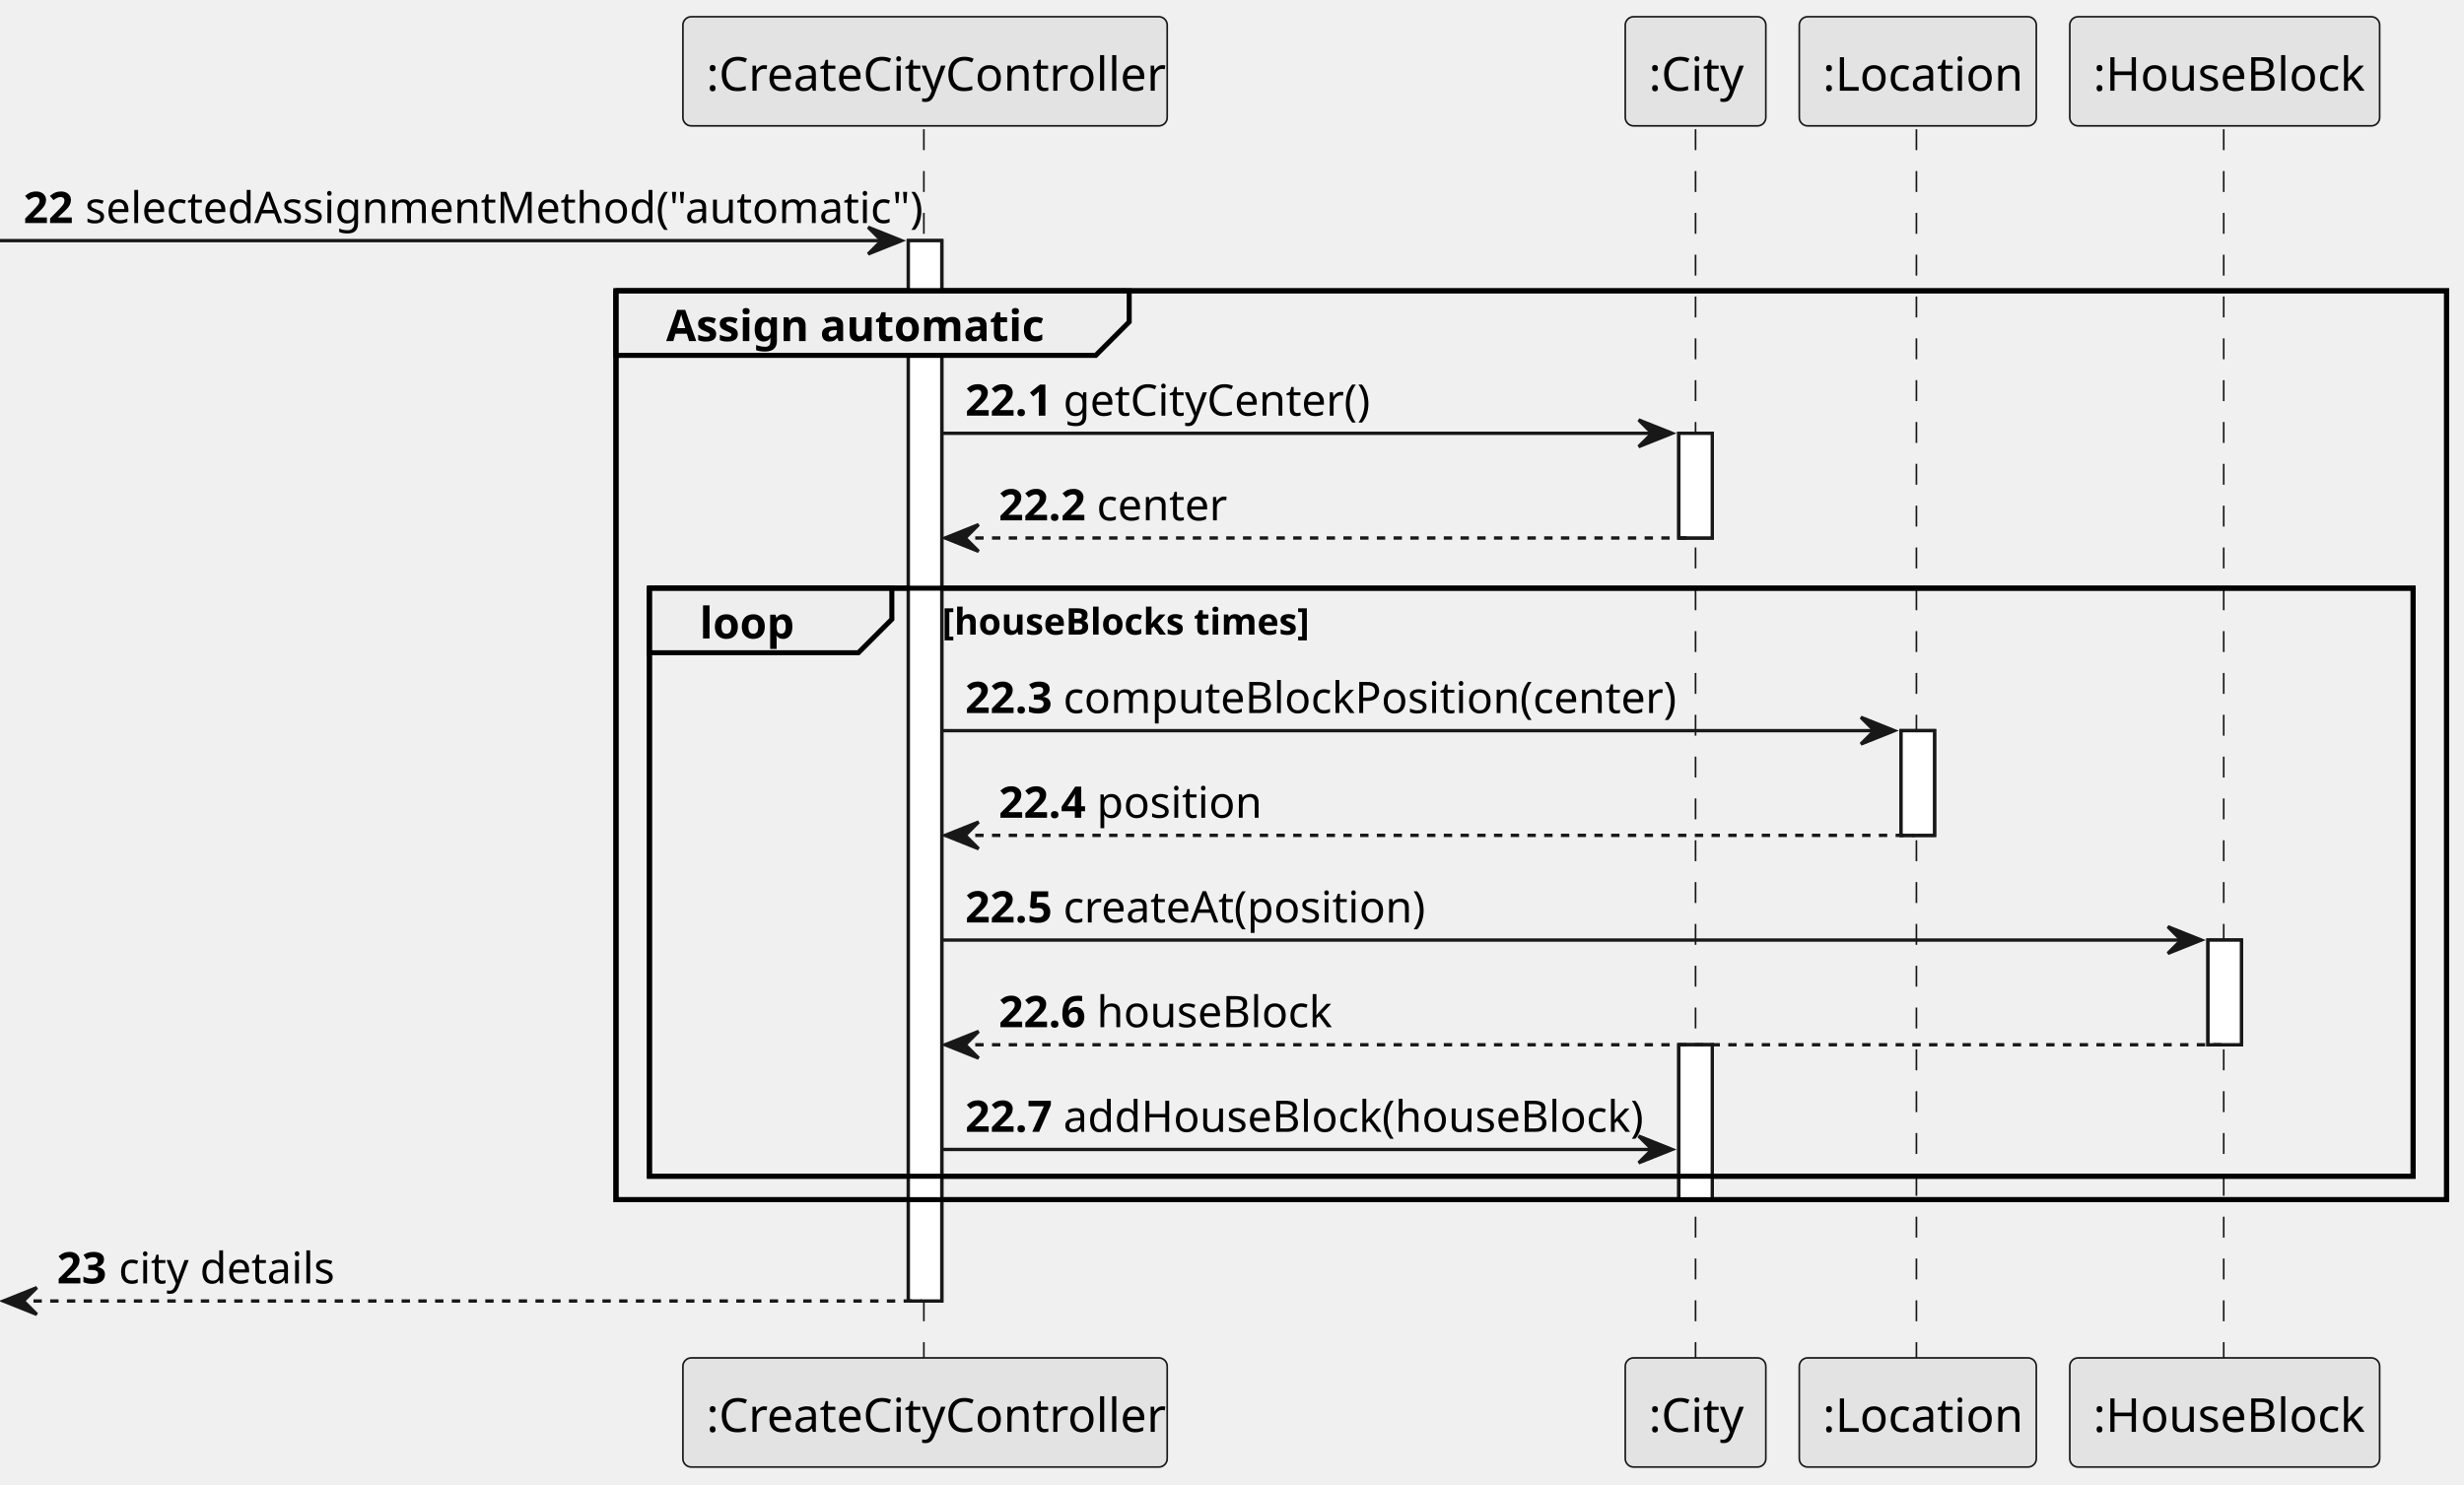
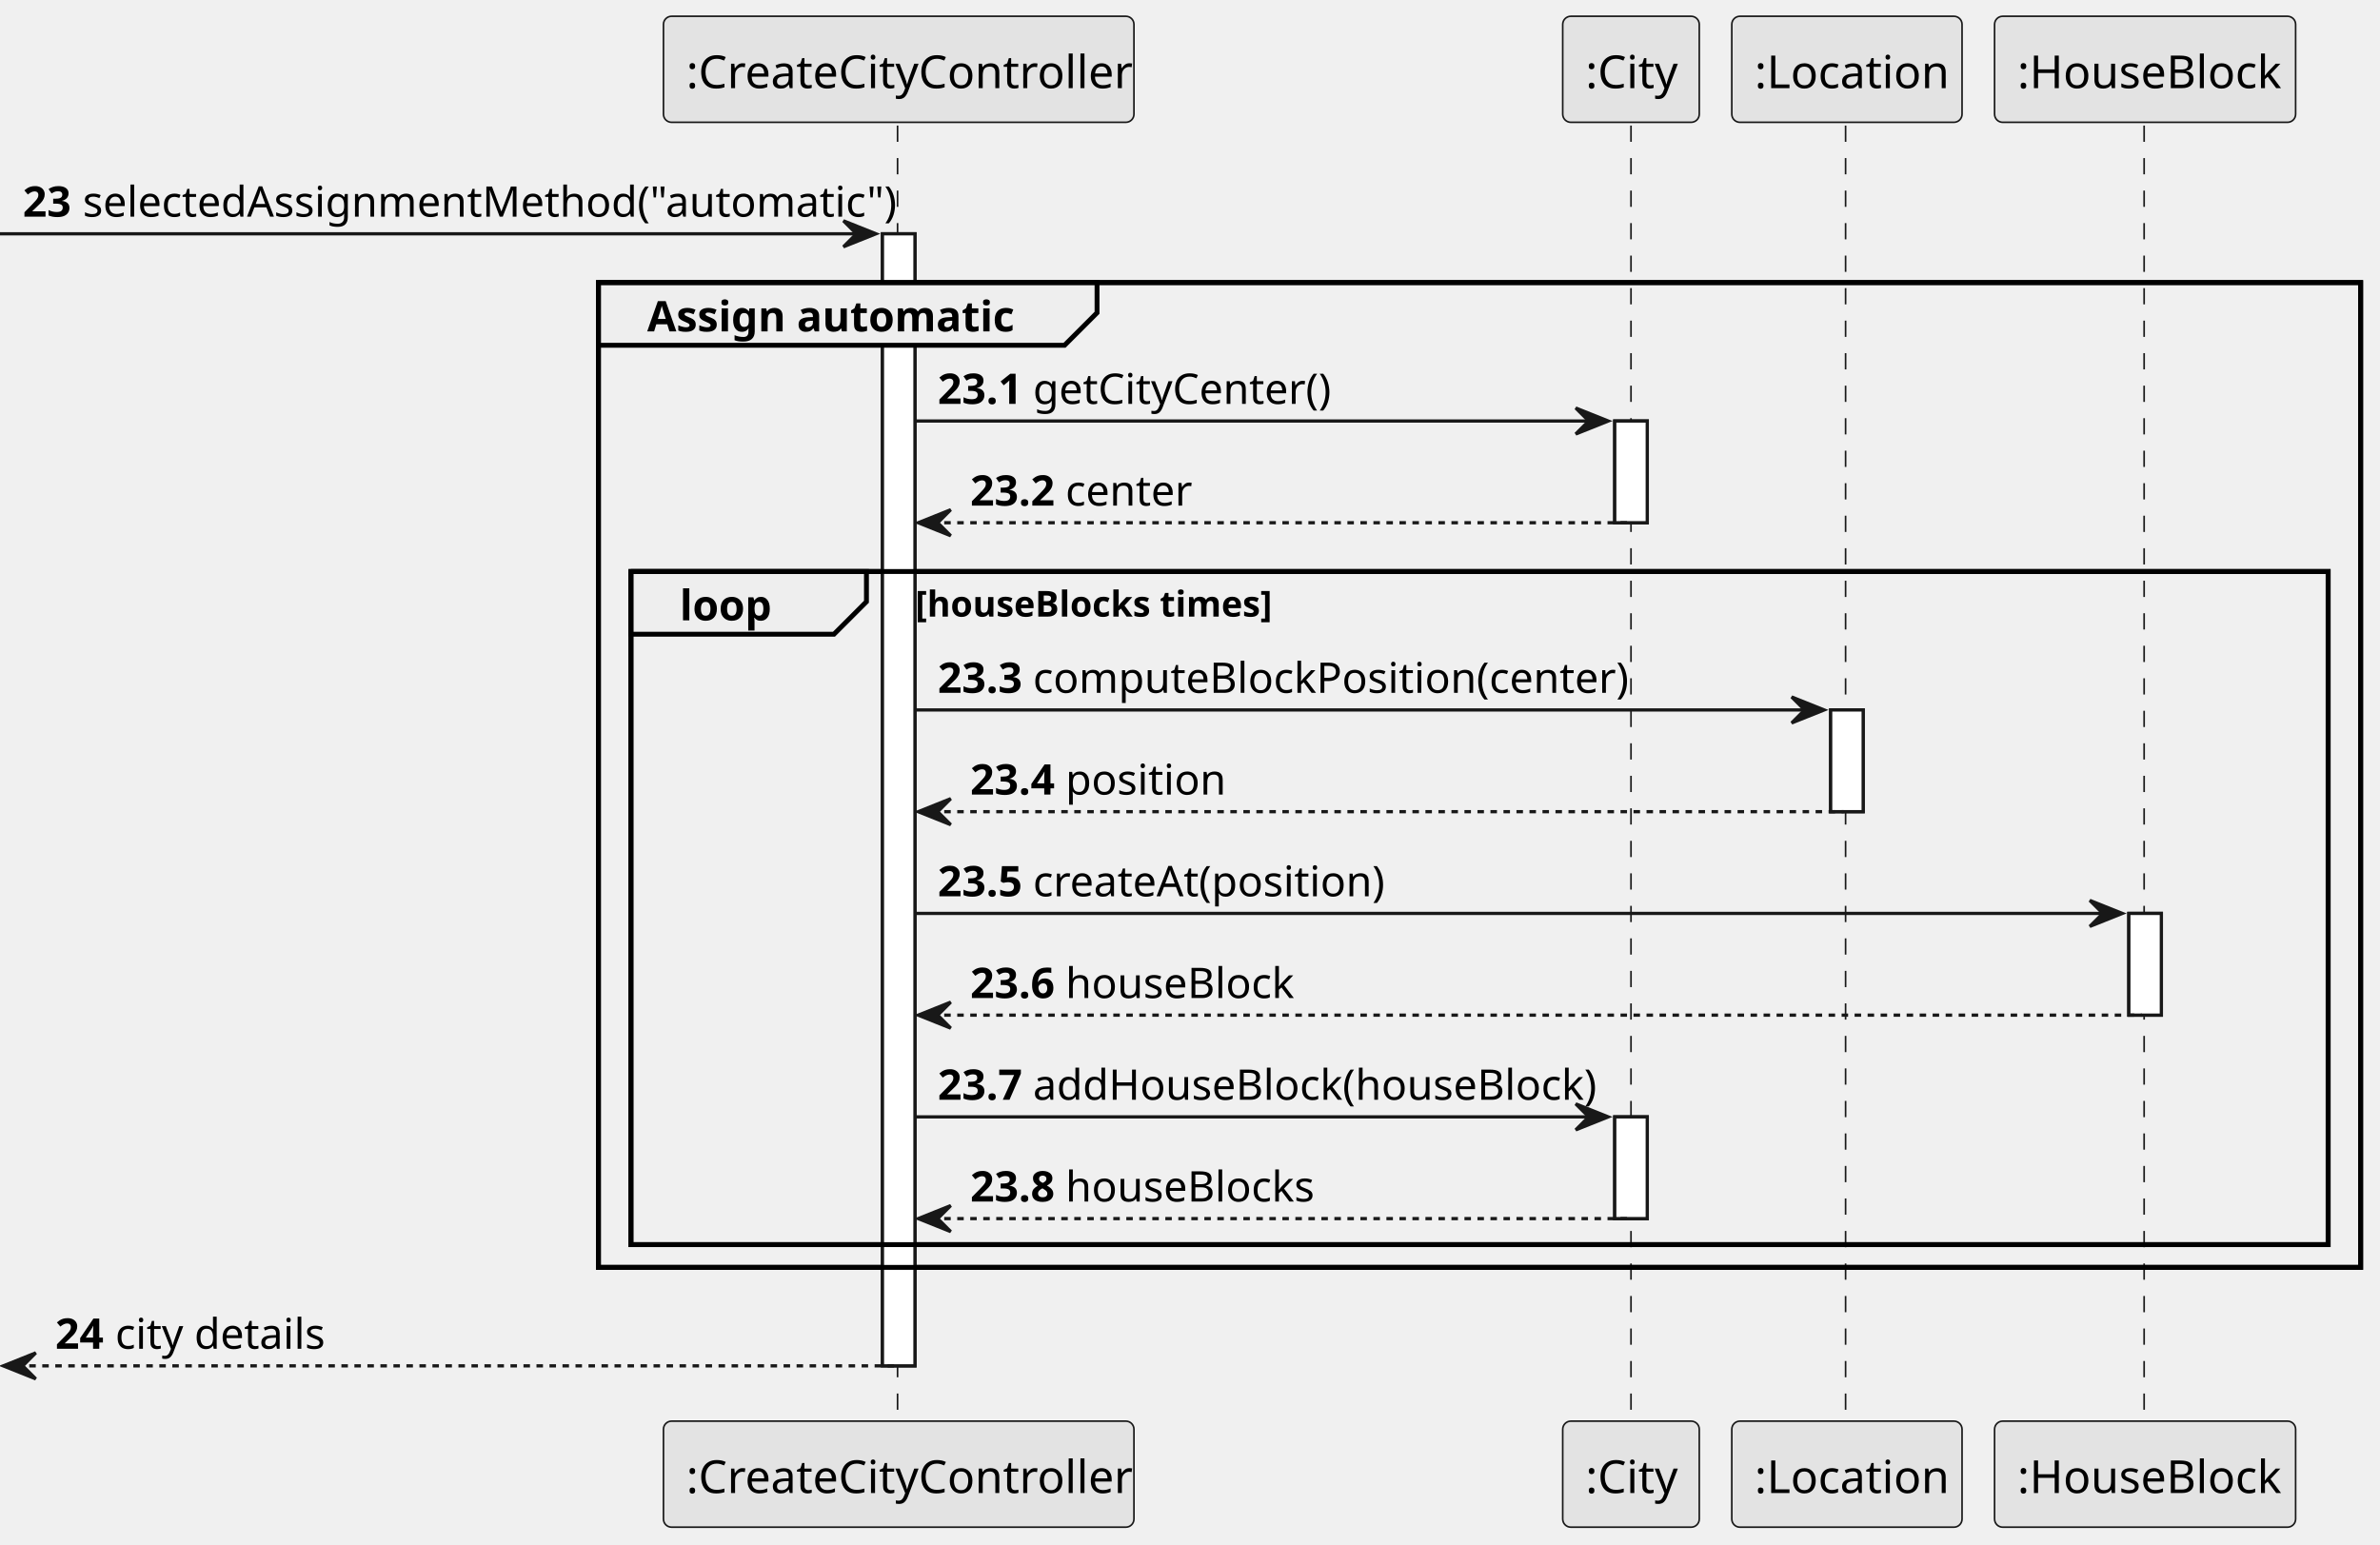
- <svg xmlns="http://www.w3.org/2000/svg" contentStyleType="text/css" height="355.2px" preserveAspectRatio="none" style="width:589px;height:355px;background:#FFFFFF;" version="1.1" viewBox="0 0 589 355" width="589.6px" zoomAndPan="magnify">
+ <svg xmlns="http://www.w3.org/2000/svg" contentStyleType="text/css" height="475px" preserveAspectRatio="none" style="width:732px;height:475px;background:#FFFFFF;" version="1.1" viewBox="0 0 732 475" width="732px" zoomAndPan="magnify">
  <defs />
  <g>
-     <rect fill="#FFFFFF" height="253.528" style="stroke:#181818;stroke-width:0.8;" width="8" x="217.127" y="57.53" />
-     <rect fill="#FFFFFF" height="25.033" style="stroke:#181818;stroke-width:0.8;" width="8" x="401.308" y="103.595" />
-     <rect fill="#FFFFFF" height="37.033" style="stroke:#181818;stroke-width:0.8;" width="8" x="401.308" y="249.792" />
-     <rect fill="#FFFFFF" height="25.033" style="stroke:#181818;stroke-width:0.8;" width="8" x="454.436" y="174.694" />
-     <rect fill="#FFFFFF" height="25.033" style="stroke:#181818;stroke-width:0.8;" width="8" x="527.802" y="224.759" />
-     <rect fill="none" height="217.295" style="stroke:#000000;stroke-width:1.2;" width="437.595" x="147.243" y="69.53" />
-     <rect fill="none" height="140.597" style="stroke:#000000;stroke-width:1.2;" width="421.595" x="155.243" y="140.628" />
-     <line style="stroke:#181818;stroke-width:0.4;stroke-dasharray:5.0,5.0;" x1="220.843" x2="220.843" y1="30.897" y2="325.458" />
-     <line style="stroke:#181818;stroke-width:0.4;stroke-dasharray:5.0,5.0;" x1="405.308" x2="405.308" y1="30.897" y2="325.458" />
-     <line style="stroke:#181818;stroke-width:0.4;stroke-dasharray:5.0,5.0;" x1="458.108" x2="458.108" y1="30.897" y2="325.458" />
-     <line style="stroke:#181818;stroke-width:0.4;stroke-dasharray:5.0,5.0;" x1="531.564" x2="531.564" y1="30.897" y2="325.458" />
-     <rect fill="#E3E3E3" height="26.097" rx="2" ry="2" style="stroke:#181818;stroke-width:0.4;" width="115.768" x="163.243" y="4" />
-     <text fill="#000000" font-family="sans-serif" font-size="11.2" lengthAdjust="spacing" textLength="104.568" x="168.843" y="21.686">:CreateCityController</text>
-     <rect fill="#E3E3E3" height="26.097" rx="2" ry="2" style="stroke:#181818;stroke-width:0.4;" width="115.768" x="163.243" y="324.658" />
-     <text fill="#000000" font-family="sans-serif" font-size="11.2" lengthAdjust="spacing" textLength="104.568" x="168.843" y="342.344">:CreateCityController</text>
-     <rect fill="#E3E3E3" height="26.097" rx="2" ry="2" style="stroke:#181818;stroke-width:0.4;" width="33.6" x="388.508" y="4" />
-     <text fill="#000000" font-family="sans-serif" font-size="11.2" lengthAdjust="spacing" textLength="22.4" x="394.108" y="21.686">:City</text>
-     <rect fill="#E3E3E3" height="26.097" rx="2" ry="2" style="stroke:#181818;stroke-width:0.4;" width="33.6" x="388.508" y="324.658" />
-     <text fill="#000000" font-family="sans-serif" font-size="11.2" lengthAdjust="spacing" textLength="22.4" x="394.108" y="342.344">:City</text>
-     <rect fill="#E3E3E3" height="26.097" rx="2" ry="2" style="stroke:#181818;stroke-width:0.4;" width="56.656" x="430.108" y="4" />
-     <text fill="#000000" font-family="sans-serif" font-size="11.2" lengthAdjust="spacing" textLength="45.456" x="435.708" y="21.686">:Location</text>
-     <rect fill="#E3E3E3" height="26.097" rx="2" ry="2" style="stroke:#181818;stroke-width:0.4;" width="56.656" x="430.108" y="324.658" />
-     <text fill="#000000" font-family="sans-serif" font-size="11.2" lengthAdjust="spacing" textLength="45.456" x="435.708" y="342.344">:Location</text>
-     <rect fill="#E3E3E3" height="26.097" rx="2" ry="2" style="stroke:#181818;stroke-width:0.4;" width="74.074" x="494.764" y="4" />
-     <text fill="#000000" font-family="sans-serif" font-size="11.2" lengthAdjust="spacing" textLength="62.874" x="500.365" y="21.686">:HouseBlock</text>
-     <rect fill="#E3E3E3" height="26.097" rx="2" ry="2" style="stroke:#181818;stroke-width:0.4;" width="74.074" x="494.764" y="324.658" />
-     <text fill="#000000" font-family="sans-serif" font-size="11.2" lengthAdjust="spacing" textLength="62.874" x="500.365" y="342.344">:HouseBlock</text>
-     <rect fill="#FFFFFF" height="253.528" style="stroke:#181818;stroke-width:0.8;" width="8" x="217.127" y="57.53" />
-     <rect fill="#FFFFFF" height="25.033" style="stroke:#181818;stroke-width:0.8;" width="8" x="401.308" y="103.595" />
-     <rect fill="#FFFFFF" height="37.033" style="stroke:#181818;stroke-width:0.8;" width="8" x="401.308" y="249.792" />
-     <rect fill="#FFFFFF" height="25.033" style="stroke:#181818;stroke-width:0.8;" width="8" x="454.436" y="174.694" />
-     <rect fill="#FFFFFF" height="25.033" style="stroke:#181818;stroke-width:0.8;" width="8" x="527.802" y="224.759" />
-     <polygon fill="#181818" points="207.527,54.33,215.527,57.53,207.527,60.73,210.727,57.53" style="stroke:#181818;stroke-width:0.8;" />
-     <line style="stroke:#181818;stroke-width:0.8;" x1="0" x2="212.327" y1="57.53" y2="57.53" />
-     <text fill="#000000" font-family="sans-serif" font-size="10.4" font-weight="bold" lengthAdjust="spacing" textLength="11.568" x="5.6" y="53.319">22</text>
-     <text fill="#000000" font-family="sans-serif" font-size="10.4" lengthAdjust="spacing" textLength="187.159" x="20.368" y="53.319">selectedAssignmentMethod("automatic")</text>
-     <path d="M147.243,69.53 L269.927,69.53 L269.927,76.963 L261.927,84.963 L147.243,84.963 L147.243,69.53 " fill="#EEEEEE" style="stroke:#000000;stroke-width:1.2;" />
-     <rect fill="none" height="217.295" style="stroke:#000000;stroke-width:1.2;" width="437.595" x="147.243" y="69.53" />
-     <text fill="#000000" font-family="sans-serif" font-size="10.4" font-weight="bold" lengthAdjust="spacing" textLength="86.684" x="159.243" y="81.552">Assign automatic</text>
-     <polygon fill="#181818" points="391.708,100.395,399.708,103.595,391.708,106.795,394.908,103.595" style="stroke:#181818;stroke-width:0.8;" />
-     <line style="stroke:#181818;stroke-width:0.8;" x1="225.127" x2="396.508" y1="103.595" y2="103.595" />
-     <text fill="#000000" font-family="sans-serif" font-size="10.4" font-weight="bold" lengthAdjust="spacing" textLength="20.241" x="230.727" y="99.385">22.1</text>
-     <text fill="#000000" font-family="sans-serif" font-size="10.4" lengthAdjust="spacing" textLength="70.51" x="254.169" y="99.385">getCityCenter()</text>
-     <polygon fill="#181818" points="233.927,125.428,225.927,128.628,233.927,131.828,230.727,128.628" style="stroke:#181818;stroke-width:0.8;" />
-     <line style="stroke:#181818;stroke-width:0.8;stroke-dasharray:2.0,2.0;" x1="229.127" x2="404.508" y1="128.628" y2="128.628" />
-     <text fill="#000000" font-family="sans-serif" font-size="10.4" font-weight="bold" lengthAdjust="spacing" textLength="20.241" x="238.727" y="124.418">22.2</text>
-     <text fill="#000000" font-family="sans-serif" font-size="10.4" lengthAdjust="spacing" textLength="28.905" x="262.169" y="124.418">center</text>
-     <path d="M155.243,140.628 L213.191,140.628 L213.191,148.061 L205.191,156.061 L155.243,156.061 L155.243,140.628 " fill="#EEEEEE" style="stroke:#000000;stroke-width:1.2;" />
-     <rect fill="none" height="140.597" style="stroke:#000000;stroke-width:1.2;" width="421.595" x="155.243" y="140.628" />
-     <text fill="#000000" font-family="sans-serif" font-size="10.4" font-weight="bold" lengthAdjust="spacing" textLength="21.948" x="167.243" y="152.651">loop</text>
-     <text fill="#000000" font-family="sans-serif" font-size="8.8" font-weight="bold" lengthAdjust="spacing" textLength="86.066" x="225.191" y="151.724">[houseBlocks times]</text>
-     <polygon fill="#181818" points="444.836,171.494,452.836,174.694,444.836,177.894,448.036,174.694" style="stroke:#181818;stroke-width:0.8;" />
-     <line style="stroke:#181818;stroke-width:0.8;" x1="225.127" x2="449.636" y1="174.694" y2="174.694" />
-     <text fill="#000000" font-family="sans-serif" font-size="10.4" font-weight="bold" lengthAdjust="spacing" textLength="20.241" x="230.727" y="170.484">22.3</text>
-     <text fill="#000000" font-family="sans-serif" font-size="10.4" lengthAdjust="spacing" textLength="138.15" x="254.169" y="170.484">computeBlockPosition(center)</text>
-     <polygon fill="#181818" points="233.927,196.527,225.927,199.727,233.927,202.927,230.727,199.727" style="stroke:#181818;stroke-width:0.8;" />
-     <line style="stroke:#181818;stroke-width:0.8;stroke-dasharray:2.0,2.0;" x1="229.127" x2="457.636" y1="199.727" y2="199.727" />
-     <text fill="#000000" font-family="sans-serif" font-size="10.4" font-weight="bold" lengthAdjust="spacing" textLength="20.241" x="238.727" y="195.516">22.4</text>
-     <text fill="#000000" font-family="sans-serif" font-size="10.4" lengthAdjust="spacing" textLength="35.846" x="262.169" y="195.516">position</text>
-     <polygon fill="#181818" points="518.202,221.559,526.202,224.759,518.202,227.959,521.402,224.759" style="stroke:#181818;stroke-width:0.8;" />
-     <line style="stroke:#181818;stroke-width:0.8;" x1="225.127" x2="523.002" y1="224.759" y2="224.759" />
-     <text fill="#000000" font-family="sans-serif" font-size="10.4" font-weight="bold" lengthAdjust="spacing" textLength="20.241" x="230.727" y="220.549">22.5</text>
-     <text fill="#000000" font-family="sans-serif" font-size="10.4" lengthAdjust="spacing" textLength="81.504" x="254.169" y="220.549">createAt(position)</text>
-     <polygon fill="#181818" points="233.927,246.592,225.927,249.792,233.927,252.992,230.727,249.792" style="stroke:#181818;stroke-width:0.8;" />
-     <line style="stroke:#181818;stroke-width:0.8;stroke-dasharray:2.0,2.0;" x1="229.127" x2="531.002" y1="249.792" y2="249.792" />
-     <text fill="#000000" font-family="sans-serif" font-size="10.4" font-weight="bold" lengthAdjust="spacing" textLength="20.241" x="238.727" y="245.582">22.6</text>
-     <text fill="#000000" font-family="sans-serif" font-size="10.4" lengthAdjust="spacing" textLength="53.767" x="262.169" y="245.582">houseBlock</text>
-     <polygon fill="#181818" points="391.708,271.625,399.708,274.825,391.708,278.025,394.908,274.825" style="stroke:#181818;stroke-width:0.8;" />
-     <line style="stroke:#181818;stroke-width:0.8;" x1="225.127" x2="396.508" y1="274.825" y2="274.825" />
-     <text fill="#000000" font-family="sans-serif" font-size="10.4" font-weight="bold" lengthAdjust="spacing" textLength="20.241" x="230.727" y="270.615">22.7</text>
-     <text fill="#000000" font-family="sans-serif" font-size="10.4" lengthAdjust="spacing" textLength="133.54" x="254.169" y="270.615">addHouseBlock(houseBlock)</text>
-     <polygon fill="#181818" points="8.8,307.858,0.8,311.058,8.8,314.258,5.6,311.058" style="stroke:#181818;stroke-width:0.8;" />
-     <line style="stroke:#181818;stroke-width:0.8;stroke-dasharray:2.0,2.0;" x1="4" x2="220.327" y1="311.058" y2="311.058" />
-     <text fill="#000000" font-family="sans-serif" font-size="10.4" font-weight="bold" lengthAdjust="spacing" textLength="11.568" x="13.6" y="306.848">23</text>
-     <text fill="#000000" font-family="sans-serif" font-size="10.4" lengthAdjust="spacing" textLength="48.552" x="28.368" y="306.848">city details</text>
+     <rect fill="#FFFFFF" height="348.201" style="stroke:#181818;stroke-width:1.0;" width="10" x="271.409" y="71.912" />
+     <rect fill="#FFFFFF" height="31.291" style="stroke:#181818;stroke-width:1.0;" width="10" x="496.635" y="129.494" />
+     <rect fill="#FFFFFF" height="31.291" style="stroke:#181818;stroke-width:1.0;" width="10" x="496.635" y="343.531" />
+     <rect fill="#FFFFFF" height="31.291" style="stroke:#181818;stroke-width:1.0;" width="10" x="563.045" y="218.367" />
+     <rect fill="#FFFFFF" height="31.291" style="stroke:#181818;stroke-width:1.0;" width="10" x="654.752" y="280.949" />
+     <rect fill="none" height="302.91" style="stroke:#000000;stroke-width:1.5;" width="541.994" x="184.054" y="86.912" />
+     <rect fill="none" height="207.037" style="stroke:#000000;stroke-width:1.5;" width="521.994" x="194.054" y="175.785" />
+     <line style="stroke:#181818;stroke-width:0.5;stroke-dasharray:5.0,5.0;" x1="276.054" x2="276.054" y1="38.621" y2="438.113" />
+     <line style="stroke:#181818;stroke-width:0.5;stroke-dasharray:5.0,5.0;" x1="501.635" x2="501.635" y1="38.621" y2="438.113" />
+     <line style="stroke:#181818;stroke-width:0.5;stroke-dasharray:5.0,5.0;" x1="567.635" x2="567.635" y1="38.621" y2="438.113" />
+     <line style="stroke:#181818;stroke-width:0.5;stroke-dasharray:5.0,5.0;" x1="659.456" x2="659.456" y1="38.621" y2="438.113" />
+     <rect fill="#E3E3E3" height="32.621" rx="2.5" ry="2.5" style="stroke:#181818;stroke-width:0.5;" width="144.71" x="204.054" y="5" />
+     <text fill="#000000" font-family="sans-serif" font-size="14" lengthAdjust="spacing" textLength="130.71" x="211.054" y="27.107">:CreateCityController</text>
+     <rect fill="#E3E3E3" height="32.621" rx="2.5" ry="2.5" style="stroke:#181818;stroke-width:0.5;" width="144.71" x="204.054" y="437.113" />
+     <text fill="#000000" font-family="sans-serif" font-size="14" lengthAdjust="spacing" textLength="130.71" x="211.054" y="459.221">:CreateCityController</text>
+     <rect fill="#E3E3E3" height="32.621" rx="2.5" ry="2.5" style="stroke:#181818;stroke-width:0.5;" width="42" x="480.635" y="5" />
+     <text fill="#000000" font-family="sans-serif" font-size="14" lengthAdjust="spacing" textLength="28" x="487.635" y="27.107">:City</text>
+     <rect fill="#E3E3E3" height="32.621" rx="2.5" ry="2.5" style="stroke:#181818;stroke-width:0.5;" width="42" x="480.635" y="437.113" />
+     <text fill="#000000" font-family="sans-serif" font-size="14" lengthAdjust="spacing" textLength="28" x="487.635" y="459.221">:City</text>
+     <rect fill="#E3E3E3" height="32.621" rx="2.5" ry="2.5" style="stroke:#181818;stroke-width:0.5;" width="70.82" x="532.635" y="5" />
+     <text fill="#000000" font-family="sans-serif" font-size="14" lengthAdjust="spacing" textLength="56.82" x="539.635" y="27.107">:Location</text>
+     <rect fill="#E3E3E3" height="32.621" rx="2.5" ry="2.5" style="stroke:#181818;stroke-width:0.5;" width="70.82" x="532.635" y="437.113" />
+     <text fill="#000000" font-family="sans-serif" font-size="14" lengthAdjust="spacing" textLength="56.82" x="539.635" y="459.221">:Location</text>
+     <rect fill="#E3E3E3" height="32.621" rx="2.5" ry="2.5" style="stroke:#181818;stroke-width:0.5;" width="92.593" x="613.456" y="5" />
+     <text fill="#000000" font-family="sans-serif" font-size="14" lengthAdjust="spacing" textLength="78.593" x="620.456" y="27.107">:HouseBlock</text>
+     <rect fill="#E3E3E3" height="32.621" rx="2.5" ry="2.5" style="stroke:#181818;stroke-width:0.5;" width="92.593" x="613.456" y="437.113" />
+     <text fill="#000000" font-family="sans-serif" font-size="14" lengthAdjust="spacing" textLength="78.593" x="620.456" y="459.221">:HouseBlock</text>
+     <rect fill="#FFFFFF" height="348.201" style="stroke:#181818;stroke-width:1.0;" width="10" x="271.409" y="71.912" />
+     <rect fill="#FFFFFF" height="31.291" style="stroke:#181818;stroke-width:1.0;" width="10" x="496.635" y="129.494" />
+     <rect fill="#FFFFFF" height="31.291" style="stroke:#181818;stroke-width:1.0;" width="10" x="496.635" y="343.531" />
+     <rect fill="#FFFFFF" height="31.291" style="stroke:#181818;stroke-width:1.0;" width="10" x="563.045" y="218.367" />
+     <rect fill="#FFFFFF" height="31.291" style="stroke:#181818;stroke-width:1.0;" width="10" x="654.752" y="280.949" />
+     <polygon fill="#181818" points="259.409,67.912,269.409,71.912,259.409,75.912,263.409,71.912" style="stroke:#181818;stroke-width:1.0;" />
+     <line style="stroke:#181818;stroke-width:1.0;" x1="0" x2="265.409" y1="71.912" y2="71.912" />
+     <text fill="#000000" font-family="sans-serif" font-size="13" font-weight="bold" lengthAdjust="spacing" textLength="14.46" x="7" y="66.649">23</text>
+     <text fill="#000000" font-family="sans-serif" font-size="13" lengthAdjust="spacing" textLength="233.949" x="25.46" y="66.649">selectedAssignmentMethod("automatic")</text>
+     <path d="M184.054,86.912 L337.409,86.912 L337.409,96.203 L327.409,106.203 L184.054,106.203 L184.054,86.912 " fill="#EEEEEE" style="stroke:#000000;stroke-width:1.5;" />
+     <rect fill="none" height="302.91" style="stroke:#000000;stroke-width:1.5;" width="541.994" x="184.054" y="86.912" />
+     <text fill="#000000" font-family="sans-serif" font-size="13" font-weight="bold" lengthAdjust="spacing" textLength="108.355" x="199.054" y="101.94">Assign automatic</text>
+     <polygon fill="#181818" points="484.635,125.494,494.635,129.494,484.635,133.494,488.635,129.494" style="stroke:#181818;stroke-width:1.0;" />
+     <line style="stroke:#181818;stroke-width:1.0;" x1="281.409" x2="490.635" y1="129.494" y2="129.494" />
+     <text fill="#000000" font-family="sans-serif" font-size="13" font-weight="bold" lengthAdjust="spacing" textLength="25.302" x="288.409" y="124.231">23.1</text>
+     <text fill="#000000" font-family="sans-serif" font-size="13" lengthAdjust="spacing" textLength="88.137" x="317.711" y="124.231">getCityCenter()</text>
+     <polygon fill="#181818" points="292.409,156.785,282.409,160.785,292.409,164.785,288.409,160.785" style="stroke:#181818;stroke-width:1.0;" />
+     <line style="stroke:#181818;stroke-width:1.0;stroke-dasharray:2.0,2.0;" x1="286.409" x2="500.635" y1="160.785" y2="160.785" />
+     <text fill="#000000" font-family="sans-serif" font-size="13" font-weight="bold" lengthAdjust="spacing" textLength="25.302" x="298.409" y="155.523">23.2</text>
+     <text fill="#000000" font-family="sans-serif" font-size="13" lengthAdjust="spacing" textLength="36.131" x="327.711" y="155.523">center</text>
+     <path d="M194.054,175.785 L266.489,175.785 L266.489,185.076 L256.489,195.076 L194.054,195.076 L194.054,175.785 " fill="#EEEEEE" style="stroke:#000000;stroke-width:1.5;" />
+     <rect fill="none" height="207.037" style="stroke:#000000;stroke-width:1.5;" width="521.994" x="194.054" y="175.785" />
+     <text fill="#000000" font-family="sans-serif" font-size="13" font-weight="bold" lengthAdjust="spacing" textLength="27.435" x="209.054" y="190.814">loop</text>
+     <text fill="#000000" font-family="sans-serif" font-size="11" font-weight="bold" lengthAdjust="spacing" textLength="107.583" x="281.489" y="189.655">[houseBlocks times]</text>
+     <polygon fill="#181818" points="551.045,214.367,561.045,218.367,551.045,222.367,555.045,218.367" style="stroke:#181818;stroke-width:1.0;" />
+     <line style="stroke:#181818;stroke-width:1.0;" x1="281.409" x2="557.045" y1="218.367" y2="218.367" />
+     <text fill="#000000" font-family="sans-serif" font-size="13" font-weight="bold" lengthAdjust="spacing" textLength="25.302" x="288.409" y="213.105">23.3</text>
+     <text fill="#000000" font-family="sans-serif" font-size="13" lengthAdjust="spacing" textLength="172.688" x="317.711" y="213.105">computeBlockPosition(center)</text>
+     <polygon fill="#181818" points="292.409,245.658,282.409,249.658,292.409,253.658,288.409,249.658" style="stroke:#181818;stroke-width:1.0;" />
+     <line style="stroke:#181818;stroke-width:1.0;stroke-dasharray:2.0,2.0;" x1="286.409" x2="567.045" y1="249.658" y2="249.658" />
+     <text fill="#000000" font-family="sans-serif" font-size="13" font-weight="bold" lengthAdjust="spacing" textLength="25.302" x="298.409" y="244.395">23.4</text>
+     <text fill="#000000" font-family="sans-serif" font-size="13" lengthAdjust="spacing" textLength="44.808" x="327.711" y="244.395">position</text>
+     <polygon fill="#181818" points="642.752,276.949,652.752,280.949,642.752,284.949,646.752,280.949" style="stroke:#181818;stroke-width:1.0;" />
+     <line style="stroke:#181818;stroke-width:1.0;" x1="281.409" x2="648.752" y1="280.949" y2="280.949" />
+     <text fill="#000000" font-family="sans-serif" font-size="13" font-weight="bold" lengthAdjust="spacing" textLength="25.302" x="288.409" y="275.687">23.5</text>
+     <text fill="#000000" font-family="sans-serif" font-size="13" lengthAdjust="spacing" textLength="101.88" x="317.711" y="275.687">createAt(position)</text>
+     <polygon fill="#181818" points="292.409,308.24,282.409,312.24,292.409,316.24,288.409,312.24" style="stroke:#181818;stroke-width:1.0;" />
+     <line style="stroke:#181818;stroke-width:1.0;stroke-dasharray:2.0,2.0;" x1="286.409" x2="658.752" y1="312.24" y2="312.24" />
+     <text fill="#000000" font-family="sans-serif" font-size="13" font-weight="bold" lengthAdjust="spacing" textLength="25.302" x="298.409" y="306.978">23.6</text>
+     <text fill="#000000" font-family="sans-serif" font-size="13" lengthAdjust="spacing" textLength="67.209" x="327.711" y="306.978">houseBlock</text>
+     <polygon fill="#181818" points="484.635,339.531,494.635,343.531,484.635,347.531,488.635,343.531" style="stroke:#181818;stroke-width:1.0;" />
+     <line style="stroke:#181818;stroke-width:1.0;" x1="281.409" x2="490.635" y1="343.531" y2="343.531" />
+     <text fill="#000000" font-family="sans-serif" font-size="13" font-weight="bold" lengthAdjust="spacing" textLength="25.302" x="288.409" y="338.269">23.7</text>
+     <text fill="#000000" font-family="sans-serif" font-size="13" lengthAdjust="spacing" textLength="166.924" x="317.711" y="338.269">addHouseBlock(houseBlock)</text>
+     <polygon fill="#181818" points="292.409,370.822,282.409,374.822,292.409,378.822,288.409,374.822" style="stroke:#181818;stroke-width:1.0;" />
+     <line style="stroke:#181818;stroke-width:1.0;stroke-dasharray:2.0,2.0;" x1="286.409" x2="500.635" y1="374.822" y2="374.822" />
+     <text fill="#000000" font-family="sans-serif" font-size="13" font-weight="bold" lengthAdjust="spacing" textLength="25.302" x="298.409" y="369.56">23.8</text>
+     <text fill="#000000" font-family="sans-serif" font-size="13" lengthAdjust="spacing" textLength="73.709" x="327.711" y="369.56">houseBlocks</text>
+     <polygon fill="#181818" points="11,416.113,1,420.113,11,424.113,7,420.113" style="stroke:#181818;stroke-width:1.0;" />
+     <line style="stroke:#181818;stroke-width:1.0;stroke-dasharray:2.0,2.0;" x1="5" x2="275.409" y1="420.113" y2="420.113" />
+     <text fill="#000000" font-family="sans-serif" font-size="13" font-weight="bold" lengthAdjust="spacing" textLength="14.46" x="17" y="414.851">24</text>
+     <text fill="#000000" font-family="sans-serif" font-size="13" lengthAdjust="spacing" textLength="60.69" x="35.46" y="414.851">city details</text>
  </g>
</svg>
